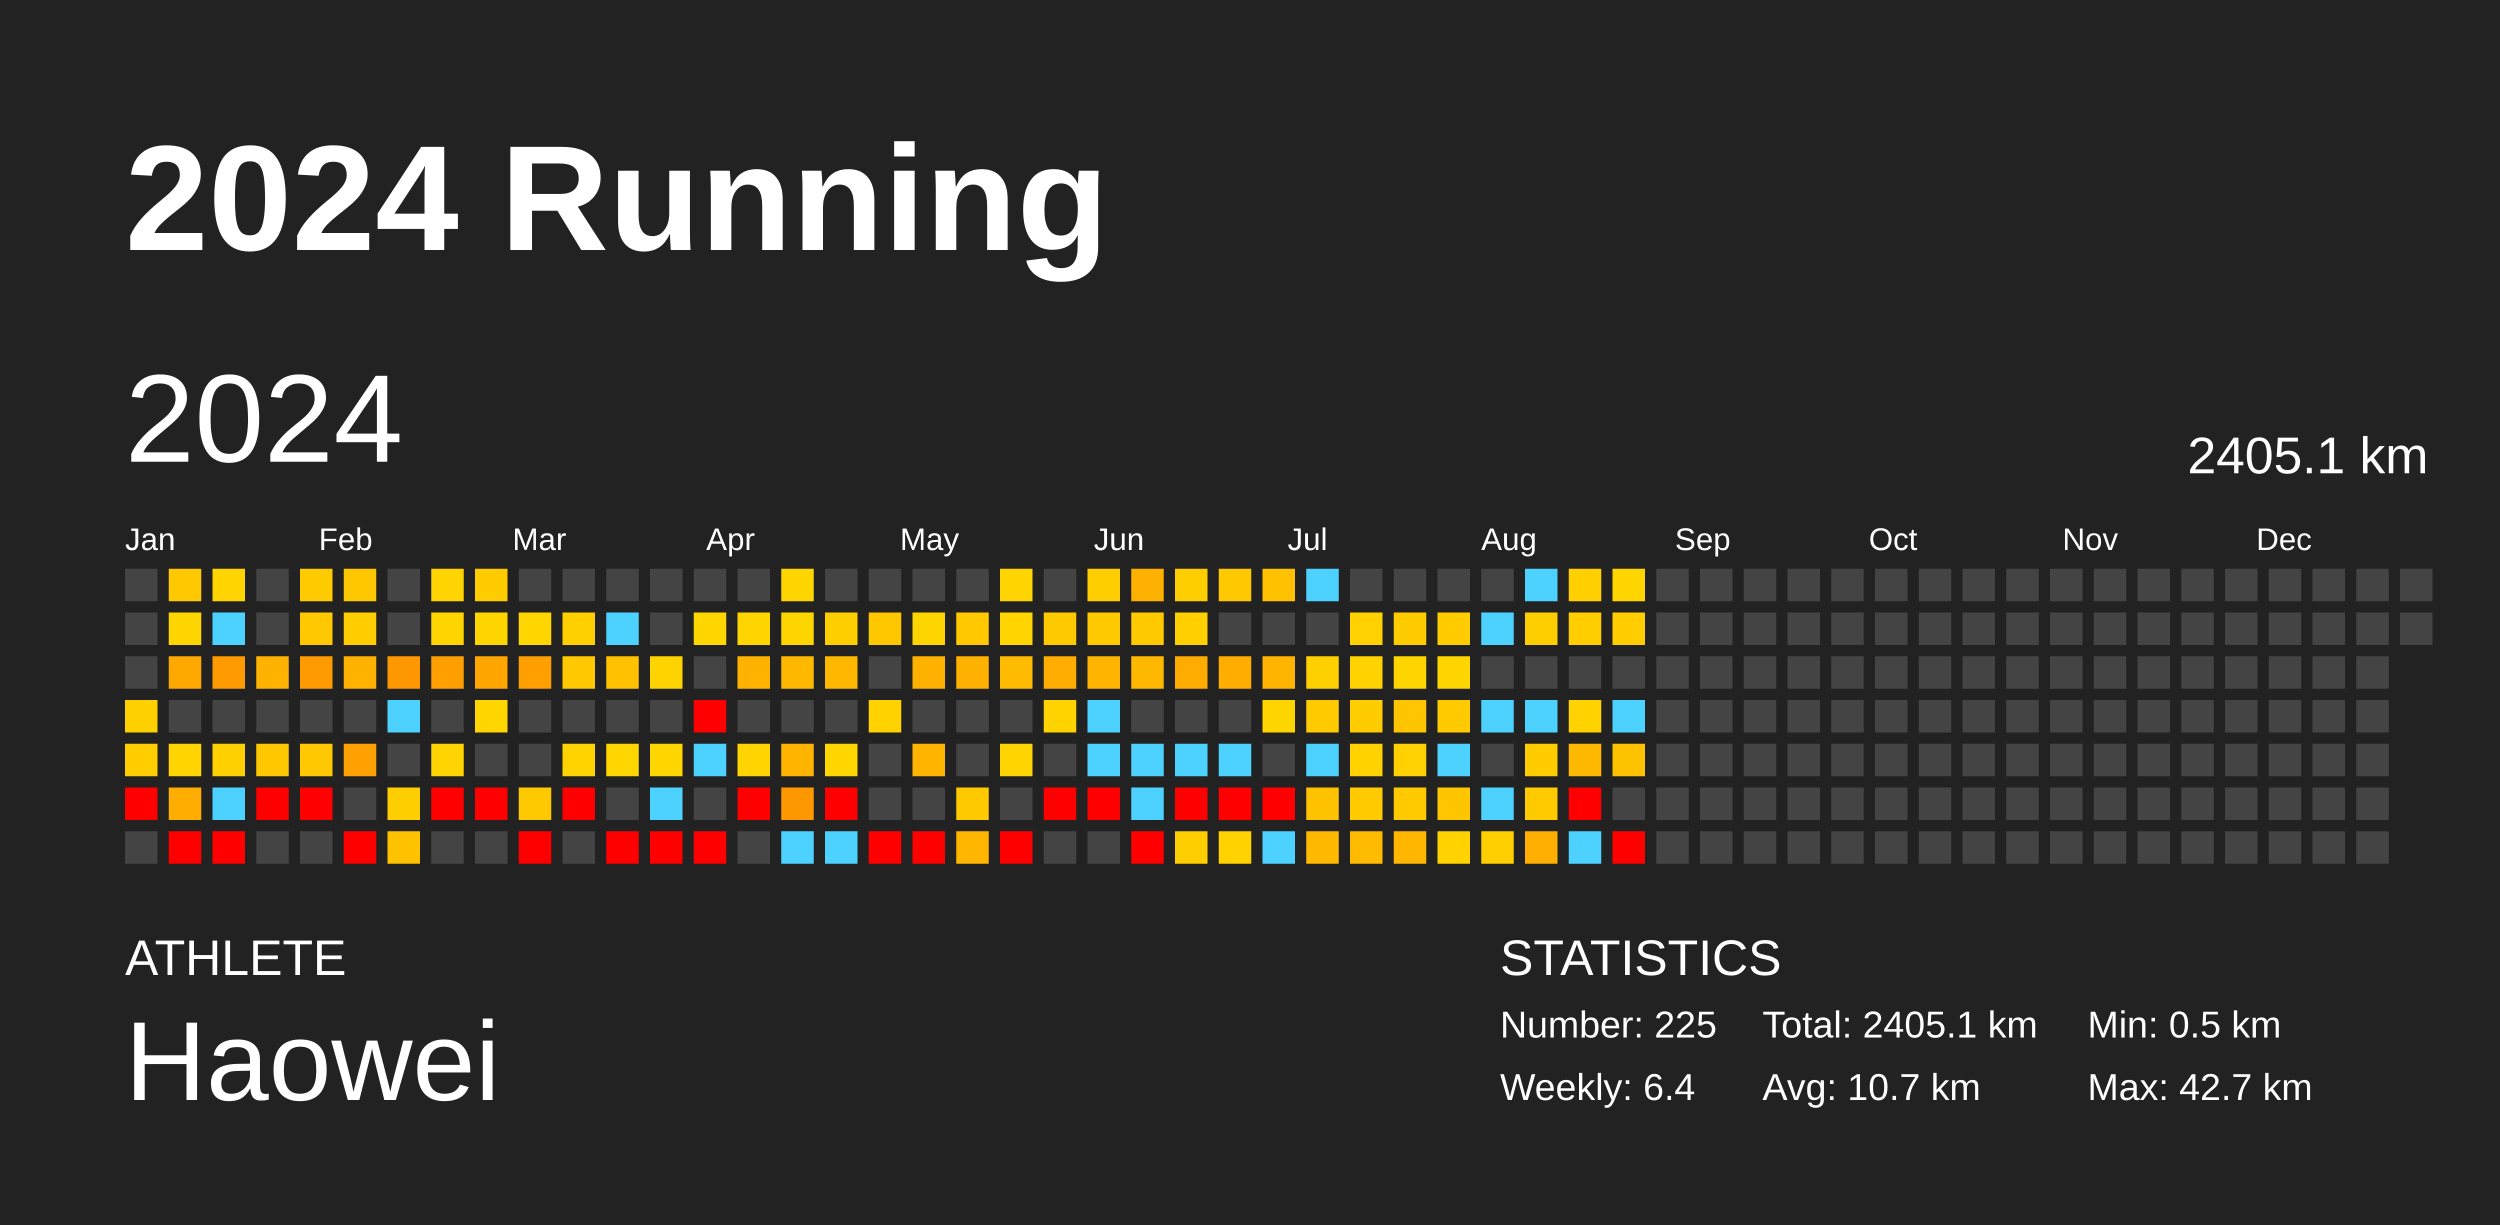
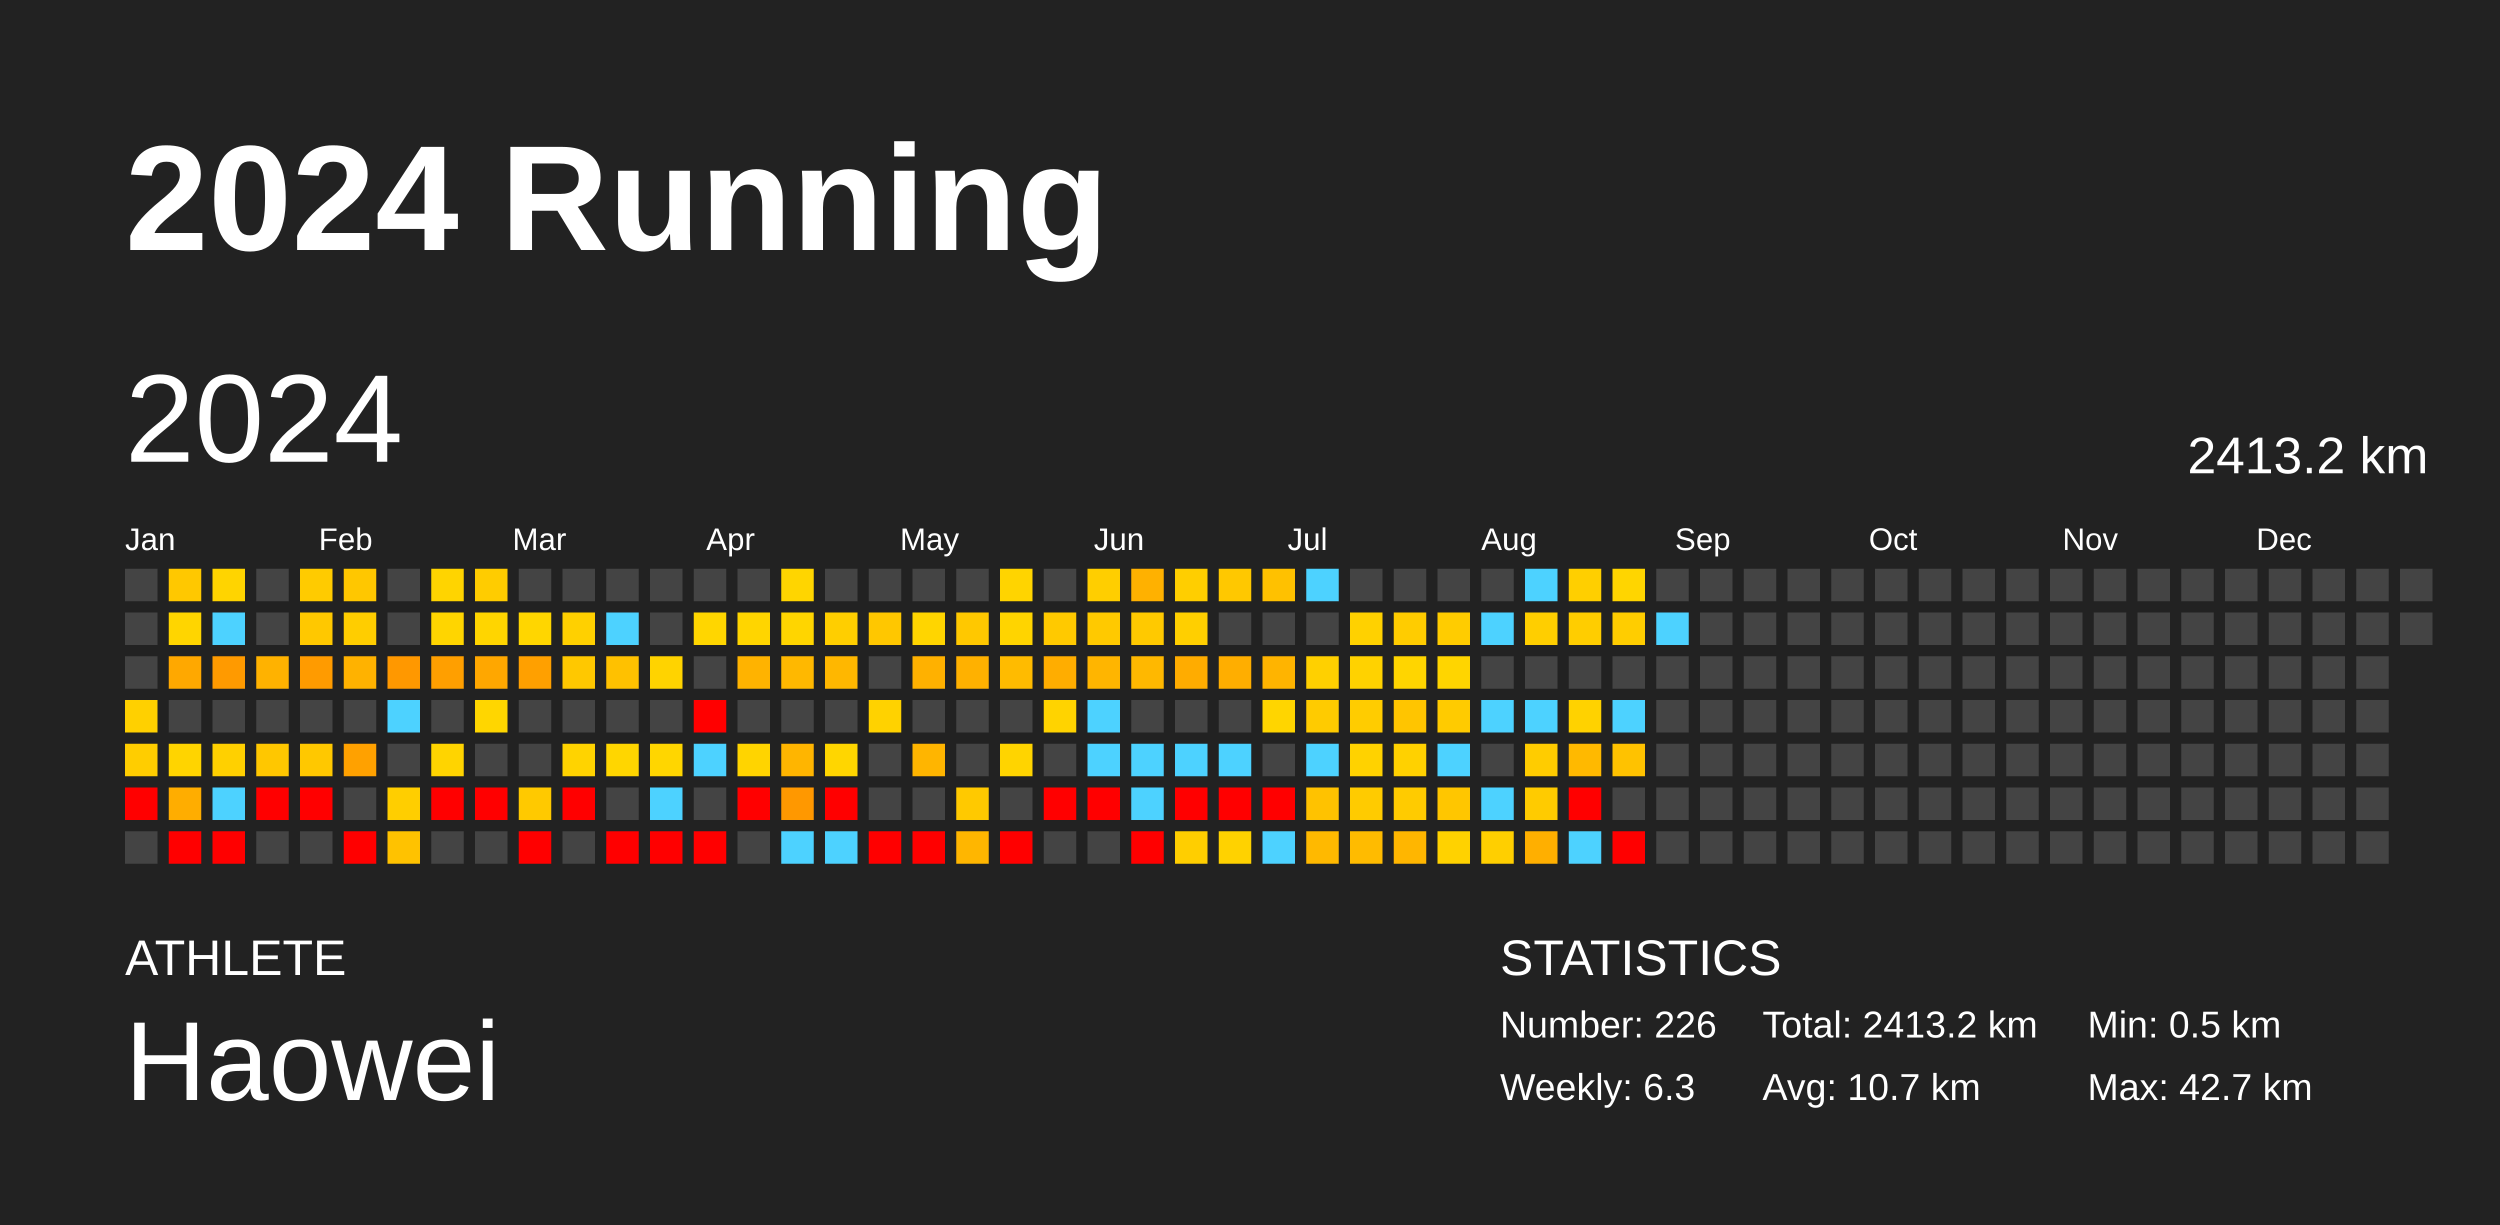
<svg xmlns="http://www.w3.org/2000/svg" baseProfile="full" height="98mm" version="1.1" viewBox="0,0,200,98" width="200mm">
  <defs />
  <rect fill="#222222" height="98" width="200" x="0" y="0" />
  <text fill="#FFFFFF" style="font-size:12px; font-family:Arial; font-weight:bold;" x="10" y="20">2024 Running</text>
  <text fill="#FFFFFF" style="font-size:4px; font-family:Arial" x="10" y="78">ATHLETE</text>
  <text fill="#FFFFFF" style="font-size:9px; font-family:Arial" x="10" y="88">Haowei</text>
  <text fill="#FFFFFF" style="font-size:4px; font-family:Arial" x="120" y="78">STATISTICS</text>
-   <text fill="#FFFFFF" style="font-size:3px; font-family:Arial" x="120" y="83">Number: 225</text>
-   <text fill="#FFFFFF" style="font-size:3px; font-family:Arial" x="120" y="88">Weekly: 6.4</text>
-   <text fill="#FFFFFF" style="font-size:3px; font-family:Arial" x="141" y="83">Total: 2405.1 km</text>
+   <text fill="#FFFFFF" style="font-size:3px; font-family:Arial" x="120" y="83">Number: 226</text>
+   <text fill="#FFFFFF" style="font-size:3px; font-family:Arial" x="120" y="88">Weekly: 6.3</text>
+   <text fill="#FFFFFF" style="font-size:3px; font-family:Arial" x="141" y="83">Total: 2413.2 km</text>
  <text fill="#FFFFFF" style="font-size:3px; font-family:Arial" x="141" y="88">Avg: 10.7 km</text>
  <text fill="#FFFFFF" style="font-size:3px; font-family:Arial" x="167" y="83">Min: 0.5 km</text>
  <text fill="#FFFFFF" style="font-size:3px; font-family:Arial" x="167" y="88">Max: 42.7 km</text>
  <text dominant-baseline="hanging" fill="#FFFFFF" style="font-size:10.0px; font-family:Arial;" x="10" y="30">2024</text>
-   <text dominant-baseline="hanging" fill="#FFFFFF" style="font-size:4.125px; font-family:Arial;" x="175" y="35">2405.1 km</text>
+   <text dominant-baseline="hanging" fill="#FFFFFF" style="font-size:4.125px; font-family:Arial;" x="175" y="35">2413.2 km</text>
  <text fill="#FFFFFF" style="font-size:2.5px; font-family:Arial" x="10.0" y="44">Jan</text>
  <text fill="#FFFFFF" style="font-size:2.5px; font-family:Arial" x="25.5" y="44">Feb</text>
  <text fill="#FFFFFF" style="font-size:2.5px; font-family:Arial" x="41.0" y="44">Mar</text>
  <text fill="#FFFFFF" style="font-size:2.5px; font-family:Arial" x="56.5" y="44">Apr</text>
  <text fill="#FFFFFF" style="font-size:2.5px; font-family:Arial" x="72.0" y="44">May</text>
  <text fill="#FFFFFF" style="font-size:2.5px; font-family:Arial" x="87.5" y="44">Jun</text>
  <text fill="#FFFFFF" style="font-size:2.5px; font-family:Arial" x="103.0" y="44">Jul</text>
  <text fill="#FFFFFF" style="font-size:2.5px; font-family:Arial" x="118.5" y="44">Aug</text>
  <text fill="#FFFFFF" style="font-size:2.5px; font-family:Arial" x="134.0" y="44">Sep</text>
  <text fill="#FFFFFF" style="font-size:2.5px; font-family:Arial" x="149.5" y="44">Oct</text>
  <text fill="#FFFFFF" style="font-size:2.5px; font-family:Arial" x="165.0" y="44">Nov</text>
  <text fill="#FFFFFF" style="font-size:2.5px; font-family:Arial" x="180.5" y="44">Dec</text>
  <rect fill="#444444" height="2.6" width="2.6" x="10.0" y="45.5" />
  <rect fill="#444444" height="2.6" width="2.6" x="10.0" y="49.0" />
  <rect fill="#444444" height="2.6" width="2.6" x="10.0" y="52.5" />
  <rect fill="#ffd000" height="2.6" width="2.6" x="10.0" y="56.0" />
  <rect fill="#ffcd00" height="2.6" width="2.6" x="10.0" y="59.5" />
  <rect fill="red" height="2.6" width="2.6" x="10.0" y="63.0" />
  <rect fill="#444444" height="2.6" width="2.6" x="10.0" y="66.5" />
  <rect fill="#ffc800" height="2.6" width="2.6" x="13.5" y="45.5" />
  <rect fill="#ffd500" height="2.6" width="2.6" x="13.5" y="49.0" />
  <rect fill="#ffa800" height="2.6" width="2.6" x="13.5" y="52.5" />
  <rect fill="#444444" height="2.6" width="2.6" x="13.5" y="56.0" />
  <rect fill="#ffd400" height="2.6" width="2.6" x="13.5" y="59.5" />
  <rect fill="#ffad00" height="2.6" width="2.6" x="13.5" y="63.0" />
  <rect fill="red" height="2.6" width="2.6" x="13.5" y="66.5" />
  <rect fill="#ffd400" height="2.6" width="2.6" x="17.0" y="45.5" />
  <rect fill="#4dd2ff" height="2.6" width="2.6" x="17.0" y="49.0" />
  <rect fill="#ff9a00" height="2.6" width="2.6" x="17.0" y="52.5" />
  <rect fill="#444444" height="2.6" width="2.6" x="17.0" y="56.0" />
  <rect fill="#ffd000" height="2.6" width="2.6" x="17.0" y="59.5" />
  <rect fill="#4dd2ff" height="2.6" width="2.6" x="17.0" y="63.0" />
  <rect fill="red" height="2.6" width="2.6" x="17.0" y="66.5" />
  <rect fill="#444444" height="2.6" width="2.6" x="20.5" y="45.5" />
  <rect fill="#444444" height="2.6" width="2.6" x="20.5" y="49.0" />
  <rect fill="#ffb200" height="2.6" width="2.6" x="20.5" y="52.5" />
  <rect fill="#444444" height="2.6" width="2.6" x="20.5" y="56.0" />
  <rect fill="#ffc700" height="2.6" width="2.6" x="20.5" y="59.5" />
  <rect fill="red" height="2.6" width="2.6" x="20.5" y="63.0" />
  <rect fill="#444444" height="2.6" width="2.6" x="20.5" y="66.5" />
  <rect fill="#ffcb00" height="2.6" width="2.6" x="24.0" y="45.5" />
  <rect fill="#ffc800" height="2.6" width="2.6" x="24.0" y="49.0" />
  <rect fill="#ff9b00" height="2.6" width="2.6" x="24.0" y="52.5" />
  <rect fill="#444444" height="2.6" width="2.6" x="24.0" y="56.0" />
  <rect fill="#ffc800" height="2.6" width="2.6" x="24.0" y="59.5" />
  <rect fill="red" height="2.6" width="2.6" x="24.0" y="63.0" />
  <rect fill="#444444" height="2.6" width="2.6" x="24.0" y="66.5" />
  <rect fill="#ffc700" height="2.6" width="2.6" x="27.5" y="45.5" />
  <rect fill="#ffcd00" height="2.6" width="2.6" x="27.5" y="49.0" />
  <rect fill="#ffb200" height="2.6" width="2.6" x="27.5" y="52.5" />
  <rect fill="#444444" height="2.6" width="2.6" x="27.5" y="56.0" />
  <rect fill="#ffa100" height="2.6" width="2.6" x="27.5" y="59.5" />
  <rect fill="#444444" height="2.6" width="2.6" x="27.5" y="63.0" />
  <rect fill="red" height="2.6" width="2.6" x="27.5" y="66.5" />
  <rect fill="#444444" height="2.6" width="2.6" x="31.0" y="45.5" />
  <rect fill="#444444" height="2.6" width="2.6" x="31.0" y="49.0" />
  <rect fill="#ff9800" height="2.6" width="2.6" x="31.0" y="52.5" />
  <rect fill="#4dd2ff" height="2.6" width="2.6" x="31.0" y="56.0" />
  <rect fill="#444444" height="2.6" width="2.6" x="31.0" y="59.5" />
  <rect fill="#ffce00" height="2.6" width="2.6" x="31.0" y="63.0" />
  <rect fill="#ffc200" height="2.6" width="2.6" x="31.0" y="66.5" />
  <rect fill="#ffd400" height="2.6" width="2.6" x="34.5" y="45.5" />
  <rect fill="#ffd500" height="2.6" width="2.6" x="34.5" y="49.0" />
  <rect fill="#ff9f00" height="2.6" width="2.6" x="34.5" y="52.5" />
  <rect fill="#444444" height="2.6" width="2.6" x="34.5" y="56.0" />
  <rect fill="#ffd400" height="2.6" width="2.6" x="34.5" y="59.5" />
  <rect fill="red" height="2.6" width="2.6" x="34.5" y="63.0" />
  <rect fill="#444444" height="2.6" width="2.6" x="34.5" y="66.5" />
  <rect fill="#ffcc00" height="2.6" width="2.6" x="38.0" y="45.5" />
  <rect fill="#ffd500" height="2.6" width="2.6" x="38.0" y="49.0" />
  <rect fill="#ffa700" height="2.6" width="2.6" x="38.0" y="52.5" />
  <rect fill="#ffd600" height="2.6" width="2.6" x="38.0" y="56.0" />
  <rect fill="#444444" height="2.6" width="2.6" x="38.0" y="59.5" />
  <rect fill="red" height="2.6" width="2.6" x="38.0" y="63.0" />
  <rect fill="#444444" height="2.6" width="2.6" x="38.0" y="66.5" />
  <rect fill="#444444" height="2.6" width="2.6" x="41.5" y="45.5" />
  <rect fill="#ffd600" height="2.6" width="2.6" x="41.5" y="49.0" />
  <rect fill="#ffa000" height="2.6" width="2.6" x="41.5" y="52.5" />
  <rect fill="#444444" height="2.6" width="2.6" x="41.5" y="56.0" />
  <rect fill="#444444" height="2.6" width="2.6" x="41.5" y="59.5" />
  <rect fill="#ffc900" height="2.6" width="2.6" x="41.5" y="63.0" />
  <rect fill="red" height="2.6" width="2.6" x="41.5" y="66.5" />
  <rect fill="#444444" height="2.6" width="2.6" x="45.0" y="45.5" />
  <rect fill="#ffd000" height="2.6" width="2.6" x="45.0" y="49.0" />
  <rect fill="#ffc800" height="2.6" width="2.6" x="45.0" y="52.5" />
  <rect fill="#444444" height="2.6" width="2.6" x="45.0" y="56.0" />
  <rect fill="#ffd300" height="2.6" width="2.6" x="45.0" y="59.5" />
  <rect fill="red" height="2.6" width="2.6" x="45.0" y="63.0" />
  <rect fill="#444444" height="2.6" width="2.6" x="45.0" y="66.5" />
  <rect fill="#444444" height="2.6" width="2.6" x="48.5" y="45.5" />
  <rect fill="#4dd2ff" height="2.6" width="2.6" x="48.5" y="49.0" />
  <rect fill="#ffc100" height="2.6" width="2.6" x="48.5" y="52.5" />
  <rect fill="#444444" height="2.6" width="2.6" x="48.5" y="56.0" />
  <rect fill="#ffd600" height="2.6" width="2.6" x="48.5" y="59.5" />
  <rect fill="#444444" height="2.6" width="2.6" x="48.5" y="63.0" />
  <rect fill="red" height="2.6" width="2.6" x="48.5" y="66.5" />
  <rect fill="#444444" height="2.6" width="2.6" x="52.0" y="45.5" />
  <rect fill="#444444" height="2.6" width="2.6" x="52.0" y="49.0" />
  <rect fill="#ffd300" height="2.6" width="2.6" x="52.0" y="52.5" />
  <rect fill="#444444" height="2.6" width="2.6" x="52.0" y="56.0" />
  <rect fill="#ffd600" height="2.6" width="2.6" x="52.0" y="59.5" />
  <rect fill="#4dd2ff" height="2.6" width="2.6" x="52.0" y="63.0" />
  <rect fill="red" height="2.6" width="2.6" x="52.0" y="66.5" />
  <rect fill="#444444" height="2.6" width="2.6" x="55.5" y="45.5" />
  <rect fill="#ffd600" height="2.6" width="2.6" x="55.5" y="49.0" />
  <rect fill="#444444" height="2.6" width="2.6" x="55.5" y="52.5" />
  <rect fill="red" height="2.6" width="2.6" x="55.5" y="56.0" />
  <rect fill="#4dd2ff" height="2.6" width="2.6" x="55.5" y="59.5" />
  <rect fill="#444444" height="2.6" width="2.6" x="55.5" y="63.0" />
  <rect fill="red" height="2.6" width="2.6" x="55.5" y="66.5" />
  <rect fill="#444444" height="2.6" width="2.6" x="59.0" y="45.5" />
  <rect fill="#ffd500" height="2.6" width="2.6" x="59.0" y="49.0" />
  <rect fill="#ffb300" height="2.6" width="2.6" x="59.0" y="52.5" />
  <rect fill="#444444" height="2.6" width="2.6" x="59.0" y="56.0" />
  <rect fill="#ffd400" height="2.6" width="2.6" x="59.0" y="59.5" />
  <rect fill="red" height="2.6" width="2.6" x="59.0" y="63.0" />
  <rect fill="#444444" height="2.6" width="2.6" x="59.0" y="66.5" />
  <rect fill="#ffd500" height="2.6" width="2.6" x="62.5" y="45.5" />
  <rect fill="#ffd500" height="2.6" width="2.6" x="62.5" y="49.0" />
  <rect fill="#ffb800" height="2.6" width="2.6" x="62.5" y="52.5" />
  <rect fill="#444444" height="2.6" width="2.6" x="62.5" y="56.0" />
  <rect fill="#ffb500" height="2.6" width="2.6" x="62.5" y="59.5" />
  <rect fill="#ff9800" height="2.6" width="2.6" x="62.5" y="63.0" />
  <rect fill="#4dd2ff" height="2.6" width="2.6" x="62.5" y="66.5" />
  <rect fill="#444444" height="2.6" width="2.6" x="66.0" y="45.5" />
  <rect fill="#ffce00" height="2.6" width="2.6" x="66.0" y="49.0" />
  <rect fill="#ffb700" height="2.6" width="2.6" x="66.0" y="52.5" />
  <rect fill="#444444" height="2.6" width="2.6" x="66.0" y="56.0" />
  <rect fill="#ffd600" height="2.6" width="2.6" x="66.0" y="59.5" />
  <rect fill="red" height="2.6" width="2.6" x="66.0" y="63.0" />
  <rect fill="#4dd2ff" height="2.6" width="2.6" x="66.0" y="66.5" />
  <rect fill="#444444" height="2.6" width="2.6" x="69.5" y="45.5" />
  <rect fill="#ffc700" height="2.6" width="2.6" x="69.5" y="49.0" />
  <rect fill="#444444" height="2.6" width="2.6" x="69.5" y="52.5" />
  <rect fill="#ffd200" height="2.6" width="2.6" x="69.5" y="56.0" />
  <rect fill="#444444" height="2.6" width="2.6" x="69.5" y="59.5" />
  <rect fill="#444444" height="2.6" width="2.6" x="69.5" y="63.0" />
  <rect fill="red" height="2.6" width="2.6" x="69.5" y="66.5" />
  <rect fill="#444444" height="2.6" width="2.6" x="73.0" y="45.5" />
  <rect fill="#ffd500" height="2.6" width="2.6" x="73.0" y="49.0" />
  <rect fill="#ffb100" height="2.6" width="2.6" x="73.0" y="52.5" />
  <rect fill="#444444" height="2.6" width="2.6" x="73.0" y="56.0" />
  <rect fill="#ffb500" height="2.6" width="2.6" x="73.0" y="59.5" />
  <rect fill="#444444" height="2.6" width="2.6" x="73.0" y="63.0" />
  <rect fill="red" height="2.6" width="2.6" x="73.0" y="66.5" />
  <rect fill="#444444" height="2.6" width="2.6" x="76.5" y="45.5" />
  <rect fill="#ffc800" height="2.6" width="2.6" x="76.5" y="49.0" />
  <rect fill="#ffb100" height="2.6" width="2.6" x="76.5" y="52.5" />
  <rect fill="#444444" height="2.6" width="2.6" x="76.5" y="56.0" />
  <rect fill="#444444" height="2.6" width="2.6" x="76.5" y="59.5" />
  <rect fill="#ffc900" height="2.6" width="2.6" x="76.5" y="63.0" />
  <rect fill="#ffb600" height="2.6" width="2.6" x="76.5" y="66.5" />
  <rect fill="#ffd400" height="2.6" width="2.6" x="80.0" y="45.5" />
  <rect fill="#ffd400" height="2.6" width="2.6" x="80.0" y="49.0" />
  <rect fill="#ffbb00" height="2.6" width="2.6" x="80.0" y="52.5" />
  <rect fill="#444444" height="2.6" width="2.6" x="80.0" y="56.0" />
  <rect fill="#ffd400" height="2.6" width="2.6" x="80.0" y="59.5" />
  <rect fill="#444444" height="2.6" width="2.6" x="80.0" y="63.0" />
  <rect fill="red" height="2.6" width="2.6" x="80.0" y="66.5" />
  <rect fill="#444444" height="2.6" width="2.6" x="83.5" y="45.5" />
  <rect fill="#ffc900" height="2.6" width="2.6" x="83.5" y="49.0" />
  <rect fill="#ffad00" height="2.6" width="2.6" x="83.5" y="52.5" />
  <rect fill="#ffd300" height="2.6" width="2.6" x="83.5" y="56.0" />
  <rect fill="#444444" height="2.6" width="2.6" x="83.5" y="59.5" />
  <rect fill="red" height="2.6" width="2.6" x="83.5" y="63.0" />
  <rect fill="#444444" height="2.6" width="2.6" x="83.5" y="66.5" />
  <rect fill="#ffce00" height="2.6" width="2.6" x="87.0" y="45.5" />
  <rect fill="#ffc900" height="2.6" width="2.6" x="87.0" y="49.0" />
  <rect fill="#ffb500" height="2.6" width="2.6" x="87.0" y="52.5" />
  <rect fill="#4dd2ff" height="2.6" width="2.6" x="87.0" y="56.0" />
  <rect fill="#4dd2ff" height="2.6" width="2.6" x="87.0" y="59.5" />
  <rect fill="red" height="2.6" width="2.6" x="87.0" y="63.0" />
  <rect fill="#444444" height="2.6" width="2.6" x="87.0" y="66.5" />
  <rect fill="#ffb100" height="2.6" width="2.6" x="90.5" y="45.5" />
  <rect fill="#ffc900" height="2.6" width="2.6" x="90.5" y="49.0" />
  <rect fill="#ffb800" height="2.6" width="2.6" x="90.5" y="52.5" />
  <rect fill="#444444" height="2.6" width="2.6" x="90.5" y="56.0" />
  <rect fill="#4dd2ff" height="2.6" width="2.6" x="90.5" y="59.5" />
  <rect fill="#4dd2ff" height="2.6" width="2.6" x="90.5" y="63.0" />
  <rect fill="red" height="2.6" width="2.6" x="90.5" y="66.5" />
  <rect fill="#ffce00" height="2.6" width="2.6" x="94.0" y="45.5" />
  <rect fill="#ffcf00" height="2.6" width="2.6" x="94.0" y="49.0" />
  <rect fill="#ffac00" height="2.6" width="2.6" x="94.0" y="52.5" />
  <rect fill="#444444" height="2.6" width="2.6" x="94.0" y="56.0" />
  <rect fill="#4dd2ff" height="2.6" width="2.6" x="94.0" y="59.5" />
  <rect fill="red" height="2.6" width="2.6" x="94.0" y="63.0" />
  <rect fill="#ffce00" height="2.6" width="2.6" x="94.0" y="66.5" />
  <rect fill="#ffc800" height="2.6" width="2.6" x="97.5" y="45.5" />
  <rect fill="#444444" height="2.6" width="2.6" x="97.5" y="49.0" />
  <rect fill="#ffae00" height="2.6" width="2.6" x="97.5" y="52.5" />
  <rect fill="#444444" height="2.6" width="2.6" x="97.5" y="56.0" />
  <rect fill="#4dd2ff" height="2.6" width="2.6" x="97.5" y="59.5" />
  <rect fill="red" height="2.6" width="2.6" x="97.5" y="63.0" />
  <rect fill="#ffd200" height="2.6" width="2.6" x="97.5" y="66.5" />
  <rect fill="#ffc100" height="2.6" width="2.6" x="101.0" y="45.5" />
  <rect fill="#444444" height="2.6" width="2.6" x="101.0" y="49.0" />
  <rect fill="#ffb400" height="2.6" width="2.6" x="101.0" y="52.5" />
  <rect fill="#ffd500" height="2.6" width="2.6" x="101.0" y="56.0" />
  <rect fill="#444444" height="2.6" width="2.6" x="101.0" y="59.5" />
  <rect fill="red" height="2.6" width="2.6" x="101.0" y="63.0" />
  <rect fill="#4dd2ff" height="2.6" width="2.6" x="101.0" y="66.5" />
  <rect fill="#4dd2ff" height="2.6" width="2.6" x="104.5" y="45.5" />
  <rect fill="#444444" height="2.6" width="2.6" x="104.5" y="49.0" />
  <rect fill="#ffd000" height="2.6" width="2.6" x="104.5" y="52.5" />
  <rect fill="#ffcb00" height="2.6" width="2.6" x="104.5" y="56.0" />
  <rect fill="#4dd2ff" height="2.6" width="2.6" x="104.5" y="59.5" />
  <rect fill="#ffc200" height="2.6" width="2.6" x="104.5" y="63.0" />
  <rect fill="#ffb900" height="2.6" width="2.6" x="104.5" y="66.5" />
  <rect fill="#444444" height="2.6" width="2.6" x="108.0" y="45.5" />
  <rect fill="#ffd100" height="2.6" width="2.6" x="108.0" y="49.0" />
  <rect fill="#ffd200" height="2.6" width="2.6" x="108.0" y="52.5" />
  <rect fill="#ffcc00" height="2.6" width="2.6" x="108.0" y="56.0" />
  <rect fill="#ffd200" height="2.6" width="2.6" x="108.0" y="59.5" />
  <rect fill="#ffcb00" height="2.6" width="2.6" x="108.0" y="63.0" />
  <rect fill="#ffbb00" height="2.6" width="2.6" x="108.0" y="66.5" />
  <rect fill="#444444" height="2.6" width="2.6" x="111.5" y="45.5" />
  <rect fill="#ffcc00" height="2.6" width="2.6" x="111.5" y="49.0" />
  <rect fill="#ffd500" height="2.6" width="2.6" x="111.5" y="52.5" />
  <rect fill="#ffc500" height="2.6" width="2.6" x="111.5" y="56.0" />
  <rect fill="#ffd100" height="2.6" width="2.6" x="111.5" y="59.5" />
  <rect fill="#ffcb00" height="2.6" width="2.6" x="111.5" y="63.0" />
  <rect fill="#ffb600" height="2.6" width="2.6" x="111.5" y="66.5" />
  <rect fill="#444444" height="2.6" width="2.6" x="115.0" y="45.5" />
  <rect fill="#ffcc00" height="2.6" width="2.6" x="115.0" y="49.0" />
  <rect fill="#ffd500" height="2.6" width="2.6" x="115.0" y="52.5" />
  <rect fill="#ffcb00" height="2.6" width="2.6" x="115.0" y="56.0" />
  <rect fill="#4dd2ff" height="2.6" width="2.6" x="115.0" y="59.5" />
  <rect fill="#ffc600" height="2.6" width="2.6" x="115.0" y="63.0" />
  <rect fill="#ffd200" height="2.6" width="2.6" x="115.0" y="66.5" />
  <rect fill="#444444" height="2.6" width="2.6" x="118.5" y="45.5" />
  <rect fill="#4dd2ff" height="2.6" width="2.6" x="118.5" y="49.0" />
  <rect fill="#444444" height="2.6" width="2.6" x="118.5" y="52.5" />
  <rect fill="#4dd2ff" height="2.6" width="2.6" x="118.5" y="56.0" />
  <rect fill="#444444" height="2.6" width="2.6" x="118.5" y="59.5" />
  <rect fill="#4dd2ff" height="2.6" width="2.6" x="118.5" y="63.0" />
  <rect fill="#ffcf00" height="2.6" width="2.6" x="118.5" y="66.5" />
  <rect fill="#4dd2ff" height="2.6" width="2.6" x="122.0" y="45.5" />
  <rect fill="#ffce00" height="2.6" width="2.6" x="122.0" y="49.0" />
  <rect fill="#444444" height="2.6" width="2.6" x="122.0" y="52.5" />
  <rect fill="#4dd2ff" height="2.6" width="2.6" x="122.0" y="56.0" />
  <rect fill="#ffcc00" height="2.6" width="2.6" x="122.0" y="59.5" />
  <rect fill="#ffcb00" height="2.6" width="2.6" x="122.0" y="63.0" />
  <rect fill="#ffaf00" height="2.6" width="2.6" x="122.0" y="66.5" />
  <rect fill="#ffcf00" height="2.6" width="2.6" x="125.5" y="45.5" />
  <rect fill="#ffcd00" height="2.6" width="2.6" x="125.5" y="49.0" />
  <rect fill="#444444" height="2.6" width="2.6" x="125.5" y="52.5" />
  <rect fill="#ffd200" height="2.6" width="2.6" x="125.5" y="56.0" />
  <rect fill="#ffb900" height="2.6" width="2.6" x="125.5" y="59.5" />
  <rect fill="red" height="2.6" width="2.6" x="125.5" y="63.0" />
  <rect fill="#4dd2ff" height="2.6" width="2.6" x="125.5" y="66.5" />
  <rect fill="#ffd500" height="2.6" width="2.6" x="129.0" y="45.5" />
  <rect fill="#ffcd00" height="2.6" width="2.6" x="129.0" y="49.0" />
  <rect fill="#444444" height="2.6" width="2.6" x="129.0" y="52.5" />
  <rect fill="#4dd2ff" height="2.6" width="2.6" x="129.0" y="56.0" />
  <rect fill="#ffc200" height="2.6" width="2.6" x="129.0" y="59.5" />
  <rect fill="#444444" height="2.6" width="2.6" x="129.0" y="63.0" />
  <rect fill="red" height="2.6" width="2.6" x="129.0" y="66.5" />
  <rect fill="#444444" height="2.6" width="2.6" x="132.5" y="45.5" />
-   <rect fill="#444444" height="2.6" width="2.6" x="132.5" y="49.0" />
+   <rect fill="#4dd2ff" height="2.6" width="2.6" x="132.5" y="49.0" />
  <rect fill="#444444" height="2.6" width="2.6" x="132.5" y="52.5" />
  <rect fill="#444444" height="2.6" width="2.6" x="132.5" y="56.0" />
  <rect fill="#444444" height="2.6" width="2.6" x="132.5" y="59.5" />
  <rect fill="#444444" height="2.6" width="2.6" x="132.5" y="63.0" />
  <rect fill="#444444" height="2.6" width="2.6" x="132.5" y="66.5" />
  <rect fill="#444444" height="2.6" width="2.6" x="136.0" y="45.5" />
  <rect fill="#444444" height="2.6" width="2.6" x="136.0" y="49.0" />
  <rect fill="#444444" height="2.6" width="2.6" x="136.0" y="52.5" />
  <rect fill="#444444" height="2.6" width="2.6" x="136.0" y="56.0" />
  <rect fill="#444444" height="2.6" width="2.6" x="136.0" y="59.5" />
  <rect fill="#444444" height="2.6" width="2.6" x="136.0" y="63.0" />
  <rect fill="#444444" height="2.6" width="2.6" x="136.0" y="66.5" />
  <rect fill="#444444" height="2.6" width="2.6" x="139.5" y="45.5" />
  <rect fill="#444444" height="2.6" width="2.6" x="139.5" y="49.0" />
  <rect fill="#444444" height="2.6" width="2.6" x="139.5" y="52.5" />
  <rect fill="#444444" height="2.6" width="2.6" x="139.5" y="56.0" />
  <rect fill="#444444" height="2.6" width="2.6" x="139.5" y="59.5" />
  <rect fill="#444444" height="2.6" width="2.6" x="139.5" y="63.0" />
  <rect fill="#444444" height="2.6" width="2.6" x="139.5" y="66.5" />
  <rect fill="#444444" height="2.6" width="2.6" x="143.0" y="45.5" />
  <rect fill="#444444" height="2.6" width="2.6" x="143.0" y="49.0" />
  <rect fill="#444444" height="2.6" width="2.6" x="143.0" y="52.5" />
  <rect fill="#444444" height="2.6" width="2.6" x="143.0" y="56.0" />
  <rect fill="#444444" height="2.6" width="2.6" x="143.0" y="59.5" />
  <rect fill="#444444" height="2.6" width="2.6" x="143.0" y="63.0" />
  <rect fill="#444444" height="2.6" width="2.6" x="143.0" y="66.5" />
  <rect fill="#444444" height="2.6" width="2.6" x="146.5" y="45.5" />
  <rect fill="#444444" height="2.6" width="2.6" x="146.5" y="49.0" />
  <rect fill="#444444" height="2.6" width="2.6" x="146.5" y="52.5" />
  <rect fill="#444444" height="2.6" width="2.6" x="146.5" y="56.0" />
  <rect fill="#444444" height="2.6" width="2.6" x="146.5" y="59.5" />
  <rect fill="#444444" height="2.6" width="2.6" x="146.5" y="63.0" />
  <rect fill="#444444" height="2.6" width="2.6" x="146.5" y="66.5" />
  <rect fill="#444444" height="2.6" width="2.6" x="150.0" y="45.5" />
  <rect fill="#444444" height="2.6" width="2.6" x="150.0" y="49.0" />
  <rect fill="#444444" height="2.6" width="2.6" x="150.0" y="52.5" />
  <rect fill="#444444" height="2.6" width="2.6" x="150.0" y="56.0" />
  <rect fill="#444444" height="2.6" width="2.6" x="150.0" y="59.5" />
  <rect fill="#444444" height="2.6" width="2.6" x="150.0" y="63.0" />
  <rect fill="#444444" height="2.6" width="2.6" x="150.0" y="66.5" />
  <rect fill="#444444" height="2.6" width="2.6" x="153.5" y="45.5" />
  <rect fill="#444444" height="2.6" width="2.6" x="153.5" y="49.0" />
  <rect fill="#444444" height="2.6" width="2.6" x="153.5" y="52.5" />
  <rect fill="#444444" height="2.6" width="2.6" x="153.5" y="56.0" />
  <rect fill="#444444" height="2.6" width="2.6" x="153.5" y="59.5" />
  <rect fill="#444444" height="2.6" width="2.6" x="153.5" y="63.0" />
  <rect fill="#444444" height="2.6" width="2.6" x="153.5" y="66.5" />
  <rect fill="#444444" height="2.6" width="2.6" x="157.0" y="45.5" />
  <rect fill="#444444" height="2.6" width="2.6" x="157.0" y="49.0" />
  <rect fill="#444444" height="2.6" width="2.6" x="157.0" y="52.5" />
  <rect fill="#444444" height="2.6" width="2.6" x="157.0" y="56.0" />
  <rect fill="#444444" height="2.6" width="2.6" x="157.0" y="59.5" />
  <rect fill="#444444" height="2.6" width="2.6" x="157.0" y="63.0" />
  <rect fill="#444444" height="2.6" width="2.6" x="157.0" y="66.5" />
  <rect fill="#444444" height="2.6" width="2.6" x="160.5" y="45.5" />
  <rect fill="#444444" height="2.6" width="2.6" x="160.5" y="49.0" />
  <rect fill="#444444" height="2.6" width="2.6" x="160.5" y="52.5" />
  <rect fill="#444444" height="2.6" width="2.6" x="160.5" y="56.0" />
  <rect fill="#444444" height="2.6" width="2.6" x="160.5" y="59.5" />
  <rect fill="#444444" height="2.6" width="2.6" x="160.5" y="63.0" />
  <rect fill="#444444" height="2.6" width="2.6" x="160.5" y="66.5" />
  <rect fill="#444444" height="2.6" width="2.6" x="164.0" y="45.5" />
  <rect fill="#444444" height="2.6" width="2.6" x="164.0" y="49.0" />
  <rect fill="#444444" height="2.6" width="2.6" x="164.0" y="52.5" />
  <rect fill="#444444" height="2.6" width="2.6" x="164.0" y="56.0" />
  <rect fill="#444444" height="2.6" width="2.6" x="164.0" y="59.5" />
  <rect fill="#444444" height="2.6" width="2.6" x="164.0" y="63.0" />
  <rect fill="#444444" height="2.6" width="2.6" x="164.0" y="66.5" />
  <rect fill="#444444" height="2.6" width="2.6" x="167.5" y="45.5" />
  <rect fill="#444444" height="2.6" width="2.6" x="167.5" y="49.0" />
  <rect fill="#444444" height="2.6" width="2.6" x="167.5" y="52.5" />
  <rect fill="#444444" height="2.6" width="2.6" x="167.5" y="56.0" />
  <rect fill="#444444" height="2.6" width="2.6" x="167.5" y="59.5" />
  <rect fill="#444444" height="2.6" width="2.6" x="167.5" y="63.0" />
  <rect fill="#444444" height="2.6" width="2.6" x="167.5" y="66.5" />
  <rect fill="#444444" height="2.6" width="2.6" x="171.0" y="45.5" />
  <rect fill="#444444" height="2.6" width="2.6" x="171.0" y="49.0" />
  <rect fill="#444444" height="2.6" width="2.6" x="171.0" y="52.5" />
  <rect fill="#444444" height="2.6" width="2.6" x="171.0" y="56.0" />
  <rect fill="#444444" height="2.6" width="2.6" x="171.0" y="59.5" />
  <rect fill="#444444" height="2.6" width="2.6" x="171.0" y="63.0" />
  <rect fill="#444444" height="2.6" width="2.6" x="171.0" y="66.5" />
  <rect fill="#444444" height="2.6" width="2.6" x="174.5" y="45.5" />
  <rect fill="#444444" height="2.6" width="2.6" x="174.5" y="49.0" />
  <rect fill="#444444" height="2.6" width="2.6" x="174.5" y="52.5" />
  <rect fill="#444444" height="2.6" width="2.6" x="174.5" y="56.0" />
  <rect fill="#444444" height="2.6" width="2.6" x="174.5" y="59.5" />
  <rect fill="#444444" height="2.6" width="2.6" x="174.5" y="63.0" />
  <rect fill="#444444" height="2.6" width="2.6" x="174.5" y="66.5" />
  <rect fill="#444444" height="2.6" width="2.6" x="178.0" y="45.5" />
  <rect fill="#444444" height="2.6" width="2.6" x="178.0" y="49.0" />
  <rect fill="#444444" height="2.6" width="2.6" x="178.0" y="52.5" />
  <rect fill="#444444" height="2.6" width="2.6" x="178.0" y="56.0" />
  <rect fill="#444444" height="2.6" width="2.6" x="178.0" y="59.5" />
  <rect fill="#444444" height="2.6" width="2.6" x="178.0" y="63.0" />
  <rect fill="#444444" height="2.6" width="2.6" x="178.0" y="66.5" />
  <rect fill="#444444" height="2.6" width="2.6" x="181.5" y="45.5" />
  <rect fill="#444444" height="2.6" width="2.6" x="181.5" y="49.0" />
  <rect fill="#444444" height="2.6" width="2.6" x="181.5" y="52.5" />
  <rect fill="#444444" height="2.6" width="2.6" x="181.5" y="56.0" />
  <rect fill="#444444" height="2.6" width="2.6" x="181.5" y="59.5" />
  <rect fill="#444444" height="2.6" width="2.6" x="181.5" y="63.0" />
  <rect fill="#444444" height="2.6" width="2.6" x="181.5" y="66.5" />
  <rect fill="#444444" height="2.6" width="2.6" x="185.0" y="45.5" />
  <rect fill="#444444" height="2.6" width="2.6" x="185.0" y="49.0" />
  <rect fill="#444444" height="2.6" width="2.6" x="185.0" y="52.5" />
  <rect fill="#444444" height="2.6" width="2.6" x="185.0" y="56.0" />
  <rect fill="#444444" height="2.6" width="2.6" x="185.0" y="59.5" />
  <rect fill="#444444" height="2.6" width="2.6" x="185.0" y="63.0" />
  <rect fill="#444444" height="2.6" width="2.6" x="185.0" y="66.5" />
  <rect fill="#444444" height="2.6" width="2.6" x="188.5" y="45.5" />
  <rect fill="#444444" height="2.6" width="2.6" x="188.5" y="49.0" />
  <rect fill="#444444" height="2.6" width="2.6" x="188.5" y="52.5" />
  <rect fill="#444444" height="2.6" width="2.6" x="188.5" y="56.0" />
  <rect fill="#444444" height="2.6" width="2.6" x="188.5" y="59.5" />
  <rect fill="#444444" height="2.6" width="2.6" x="188.5" y="63.0" />
  <rect fill="#444444" height="2.6" width="2.6" x="188.5" y="66.5" />
  <rect fill="#444444" height="2.6" width="2.6" x="192.0" y="45.5" />
  <rect fill="#444444" height="2.6" width="2.6" x="192.0" y="49.0" />
</svg>
